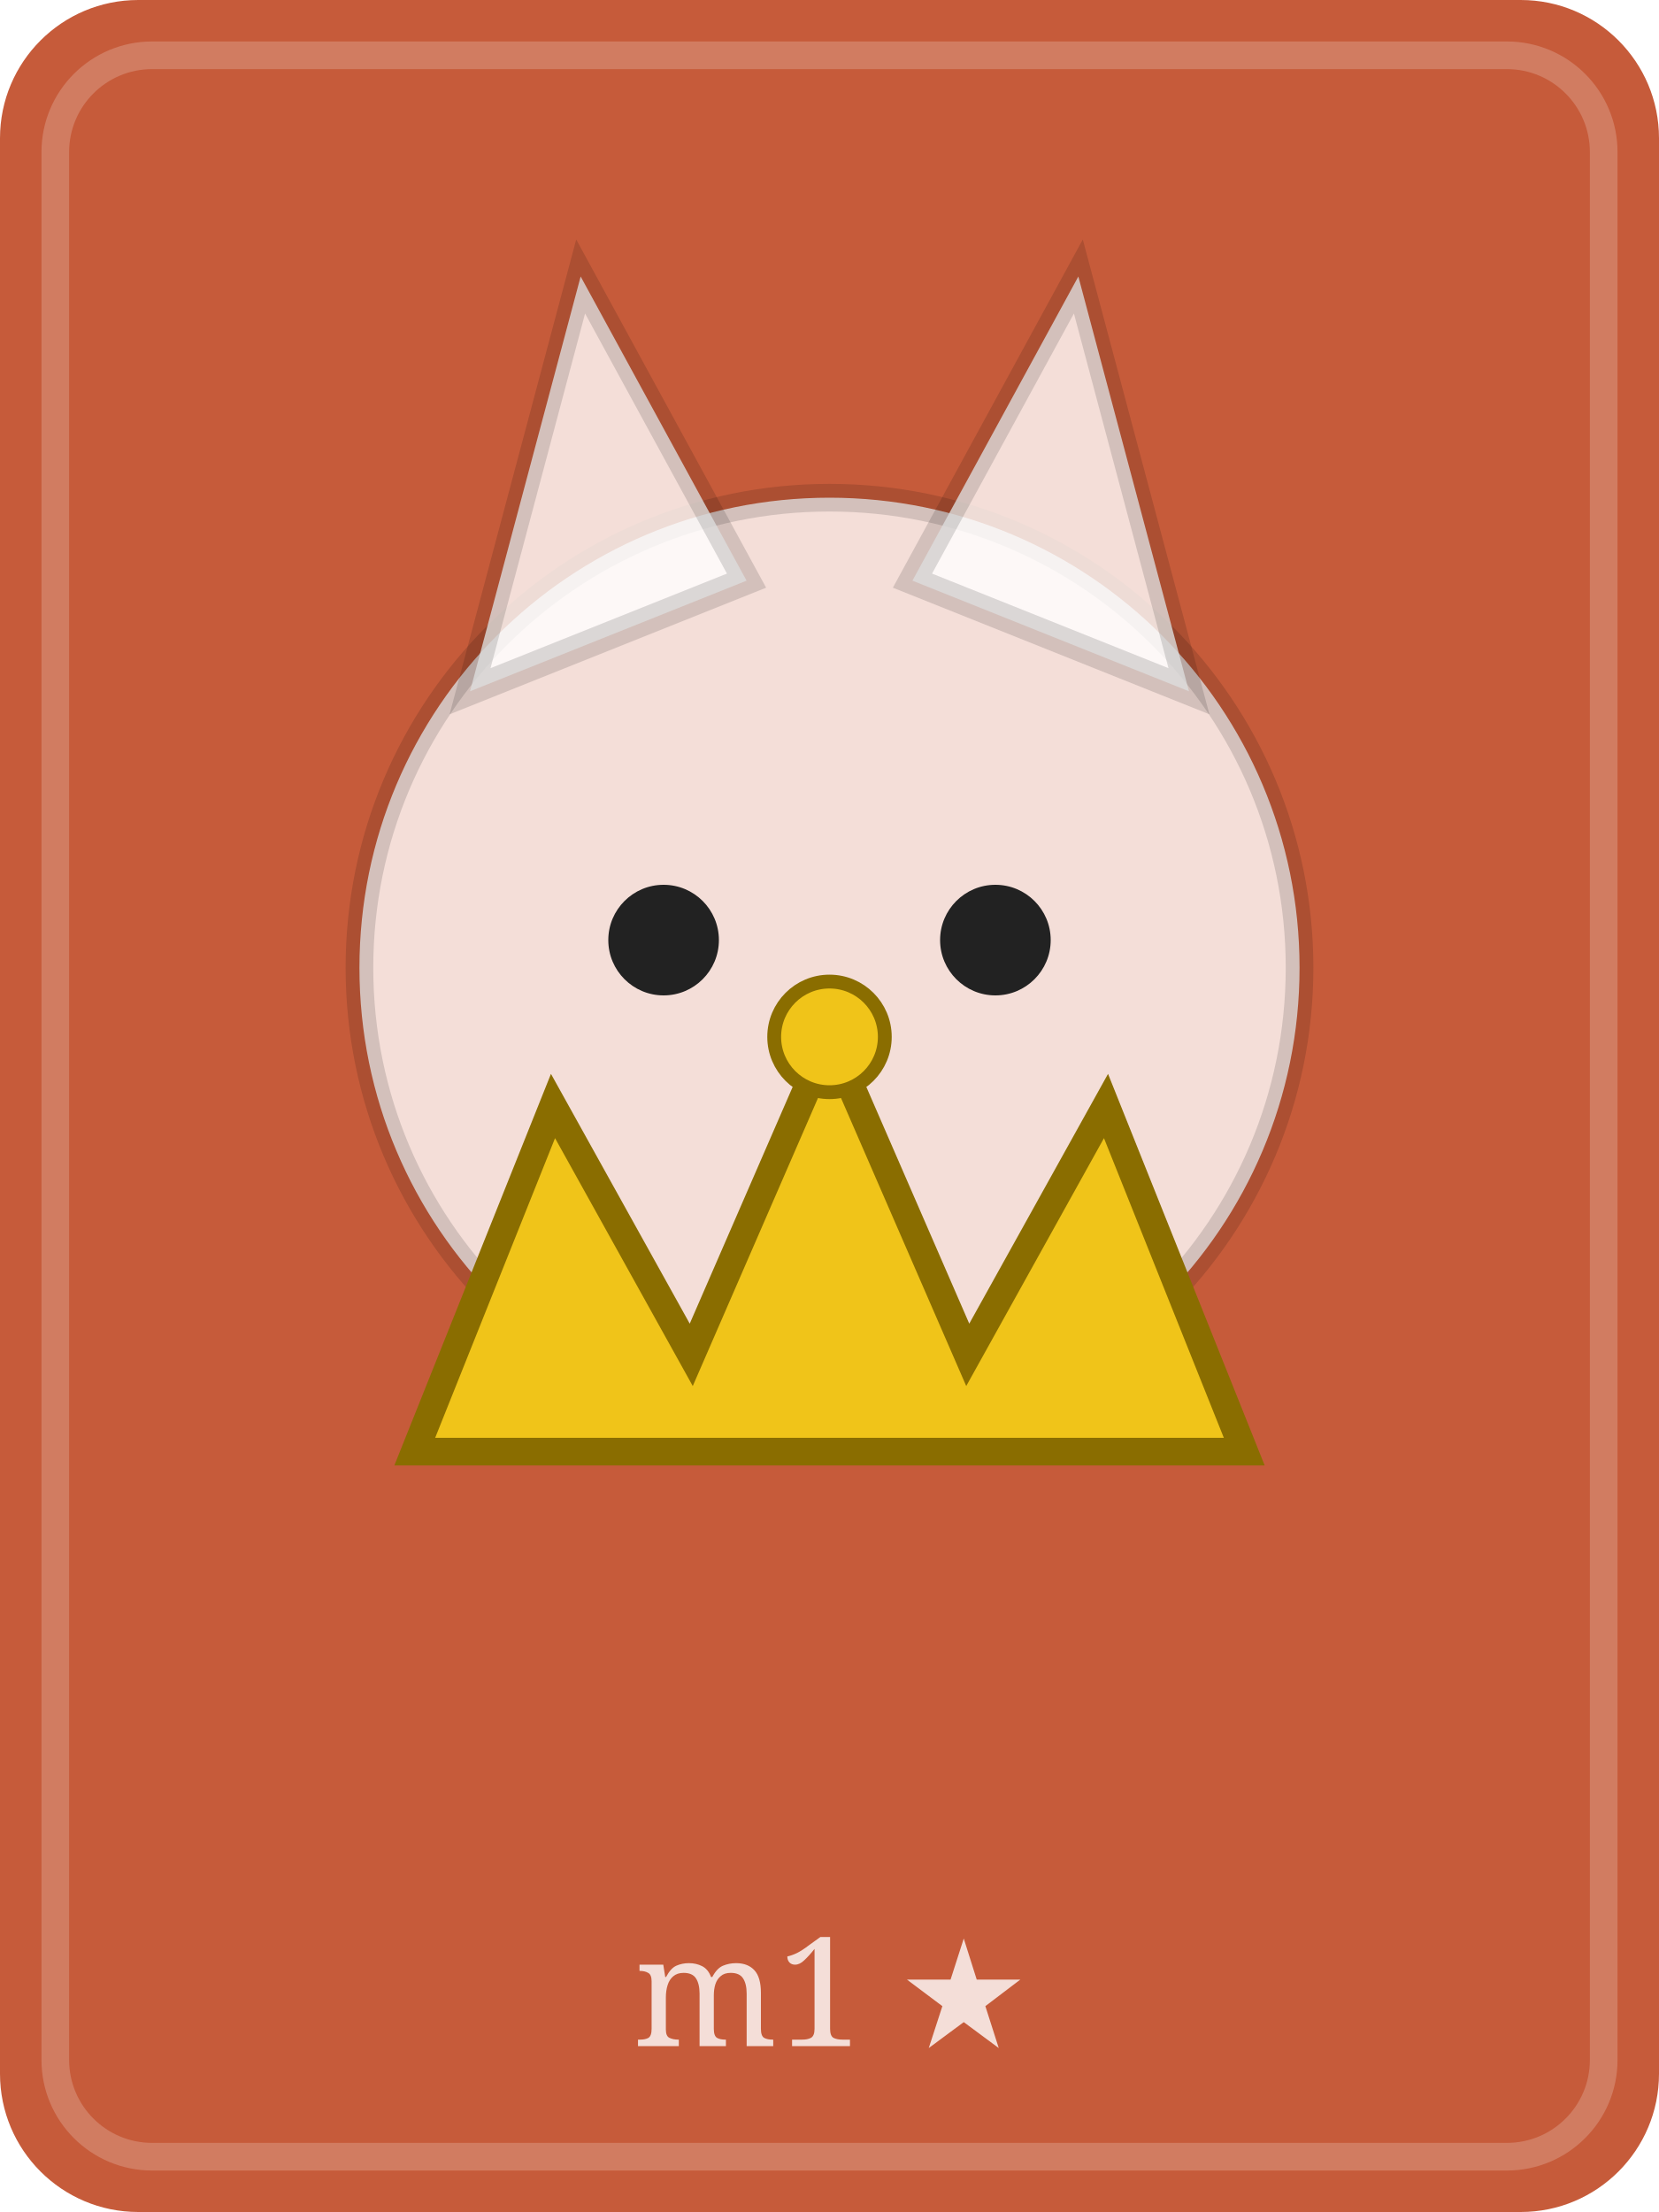
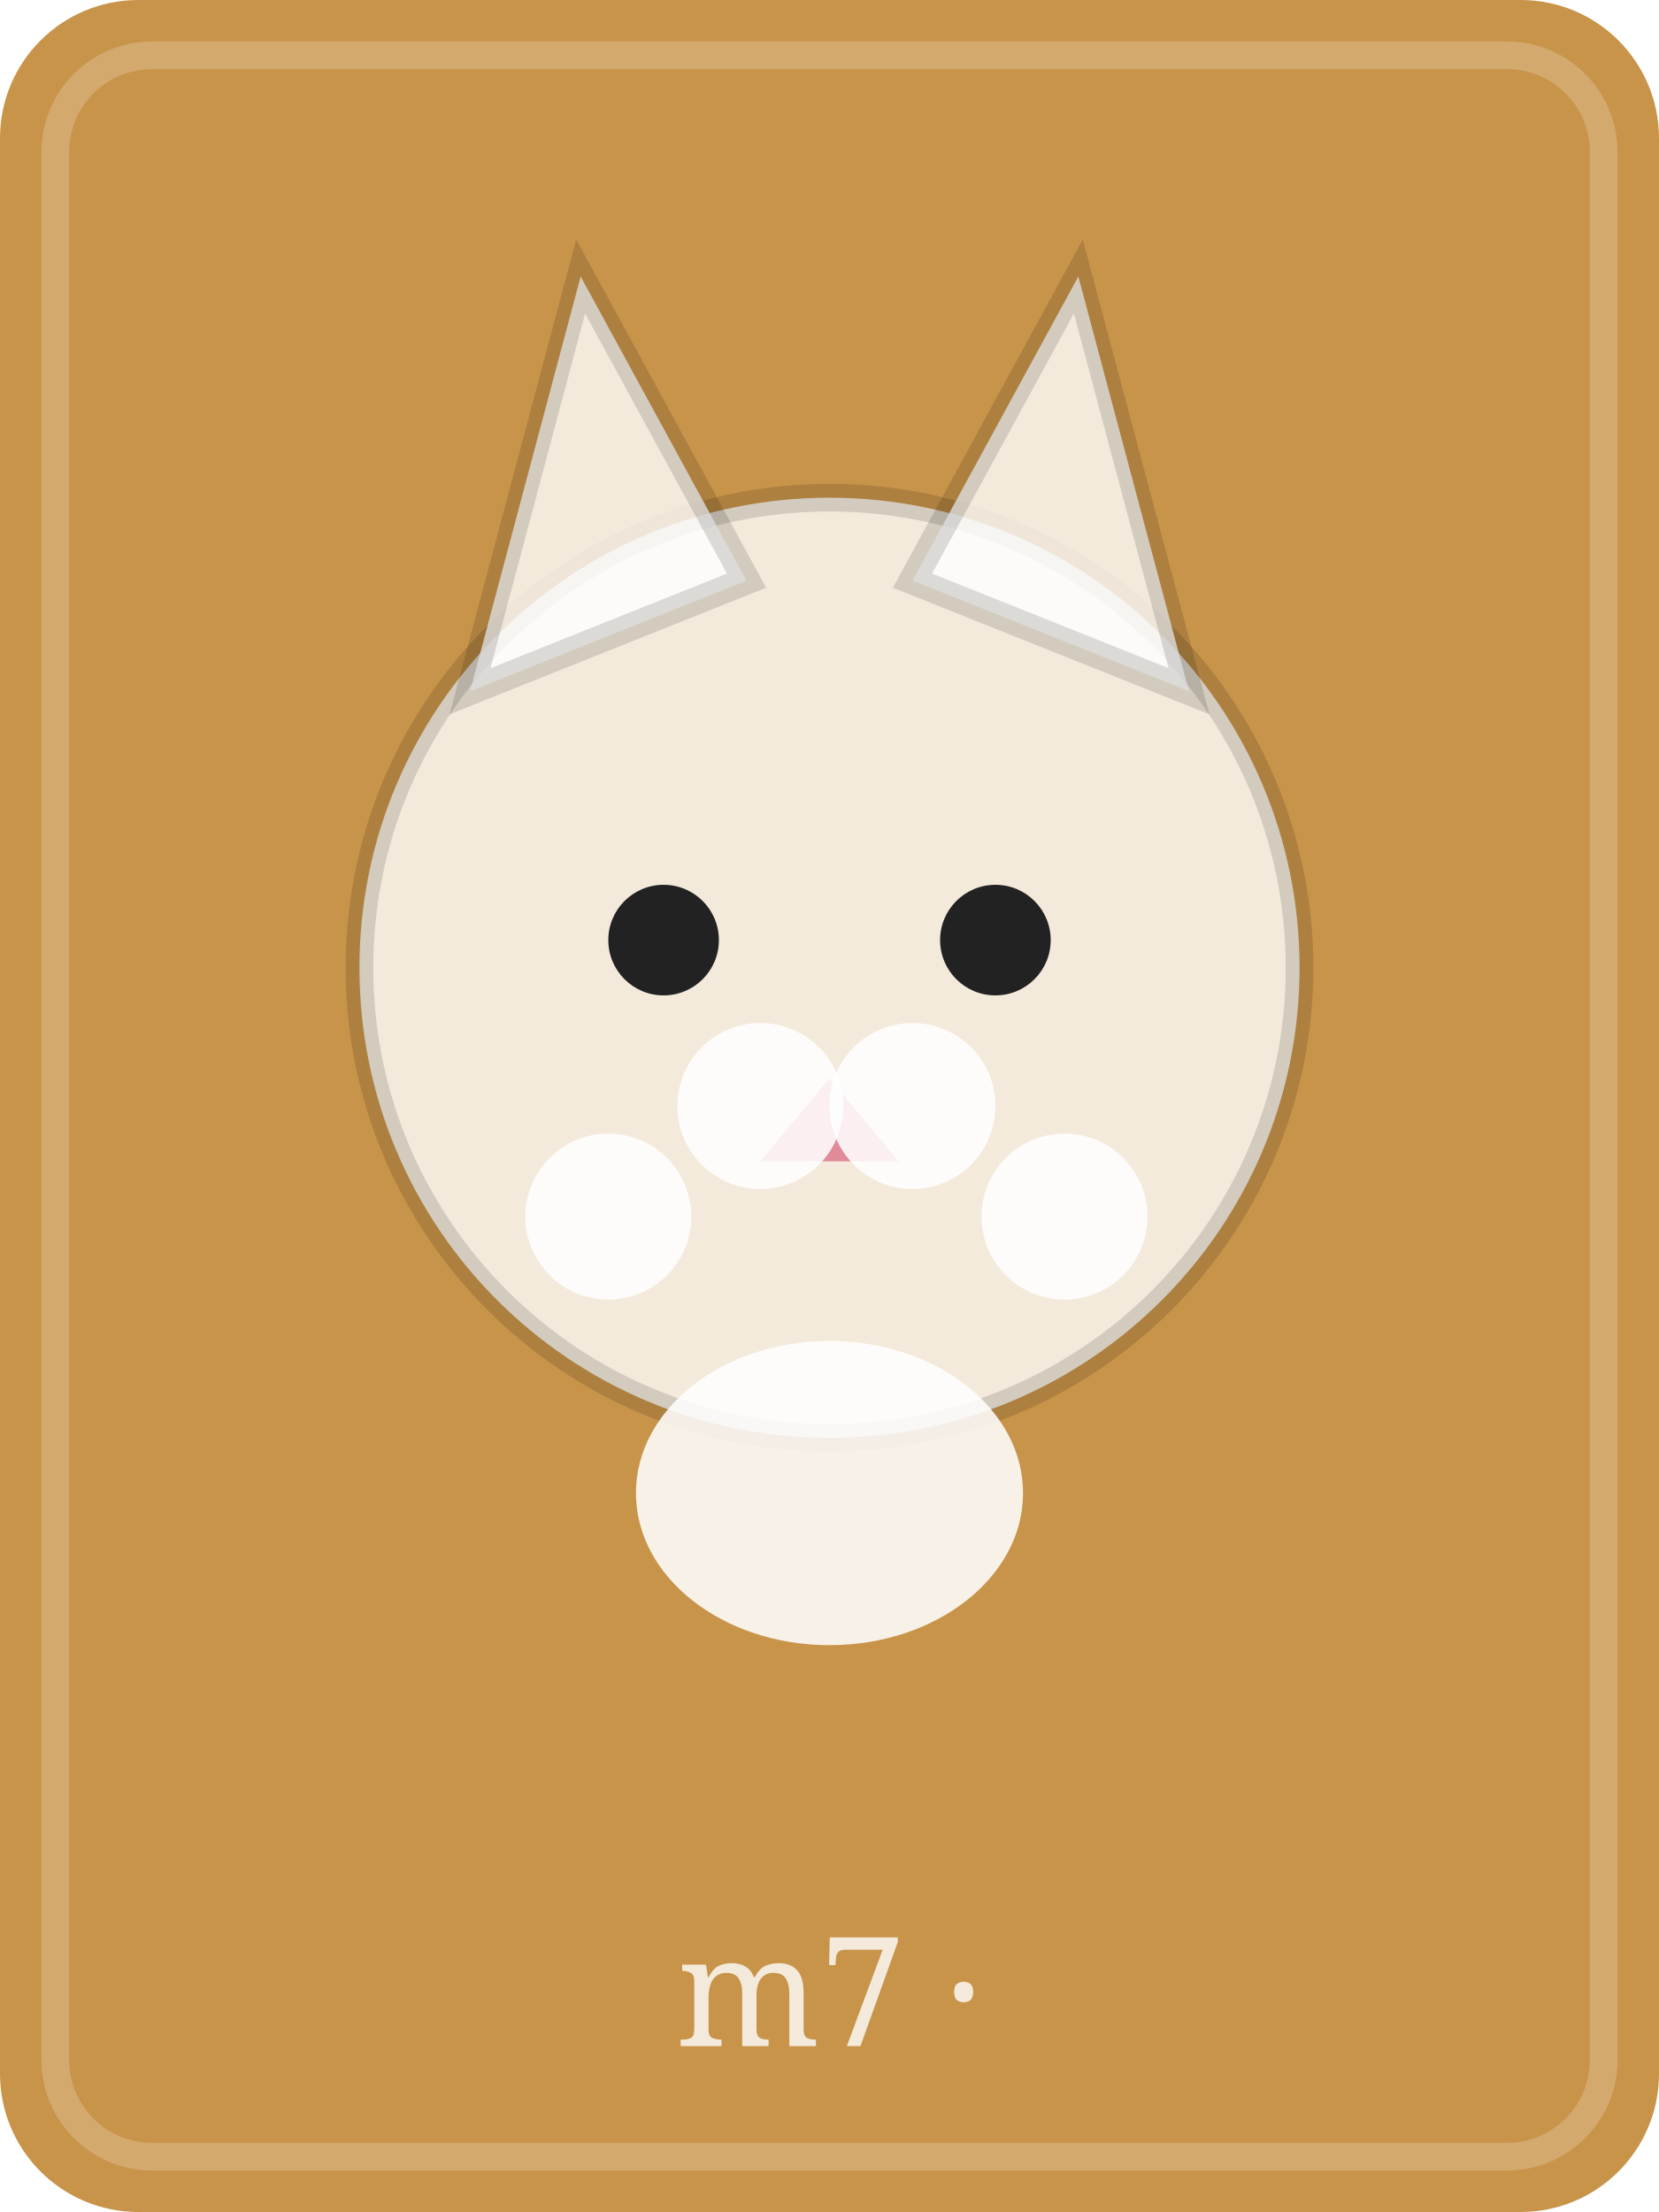
<svg xmlns="http://www.w3.org/2000/svg" viewBox="0 0 120 160">
-   <rect width="120" height="160" rx="10" fill="#c65b3a" />
+   <rect width="120" height="160" rx="10" fill="#c8944a" />
  <rect x="4" y="4" width="112" height="152" rx="7" fill="none" stroke="#ffffff33" stroke-width="2" />
  <circle cx="60" cy="70" r="34" fill="#ffffffcc" stroke="#00000022" stroke-width="2" />
  <polygon points="34,50 42,20 54,42" fill="#ffffffcc" stroke="#00000022" stroke-width="2" />
  <polygon points="86,50 78,20 66,42" fill="#ffffffcc" stroke="#00000022" stroke-width="2" />
  <circle cx="48" cy="68" r="4" fill="#222" />
  <circle cx="72" cy="68" r="4" fill="#222" />
  <polygon points="60,78 55,84 65,84" fill="#e08a9a" />
-   <polygon points="30,105 40,80 50,98 60,75 70,98 80,80 90,105" fill="#f0c419" stroke="#8a6d00" stroke-width="2" />
-   <circle cx="60" cy="75" r="4" fill="#f0c419" stroke="#8a6d00" stroke-width="1" />
-   <text x="60" y="148" font-family="Georgia,serif" font-size="11" fill="#ffffffcc" text-anchor="middle">m1 ★</text>
+   <ellipse cx="60" cy="108" rx="14" ry="11" fill="#ffffffdd" />
+   <circle cx="44" cy="88" r="6" fill="#ffffffdd" />
+   <circle cx="55" cy="80" r="6" fill="#ffffffdd" />
+   <circle cx="66" cy="80" r="6" fill="#ffffffdd" />
+   <circle cx="77" cy="88" r="6" fill="#ffffffdd" />
+   <text x="60" y="148" font-family="Georgia,serif" font-size="11" fill="#ffffffcc" text-anchor="middle">m7 ·</text>
</svg>
